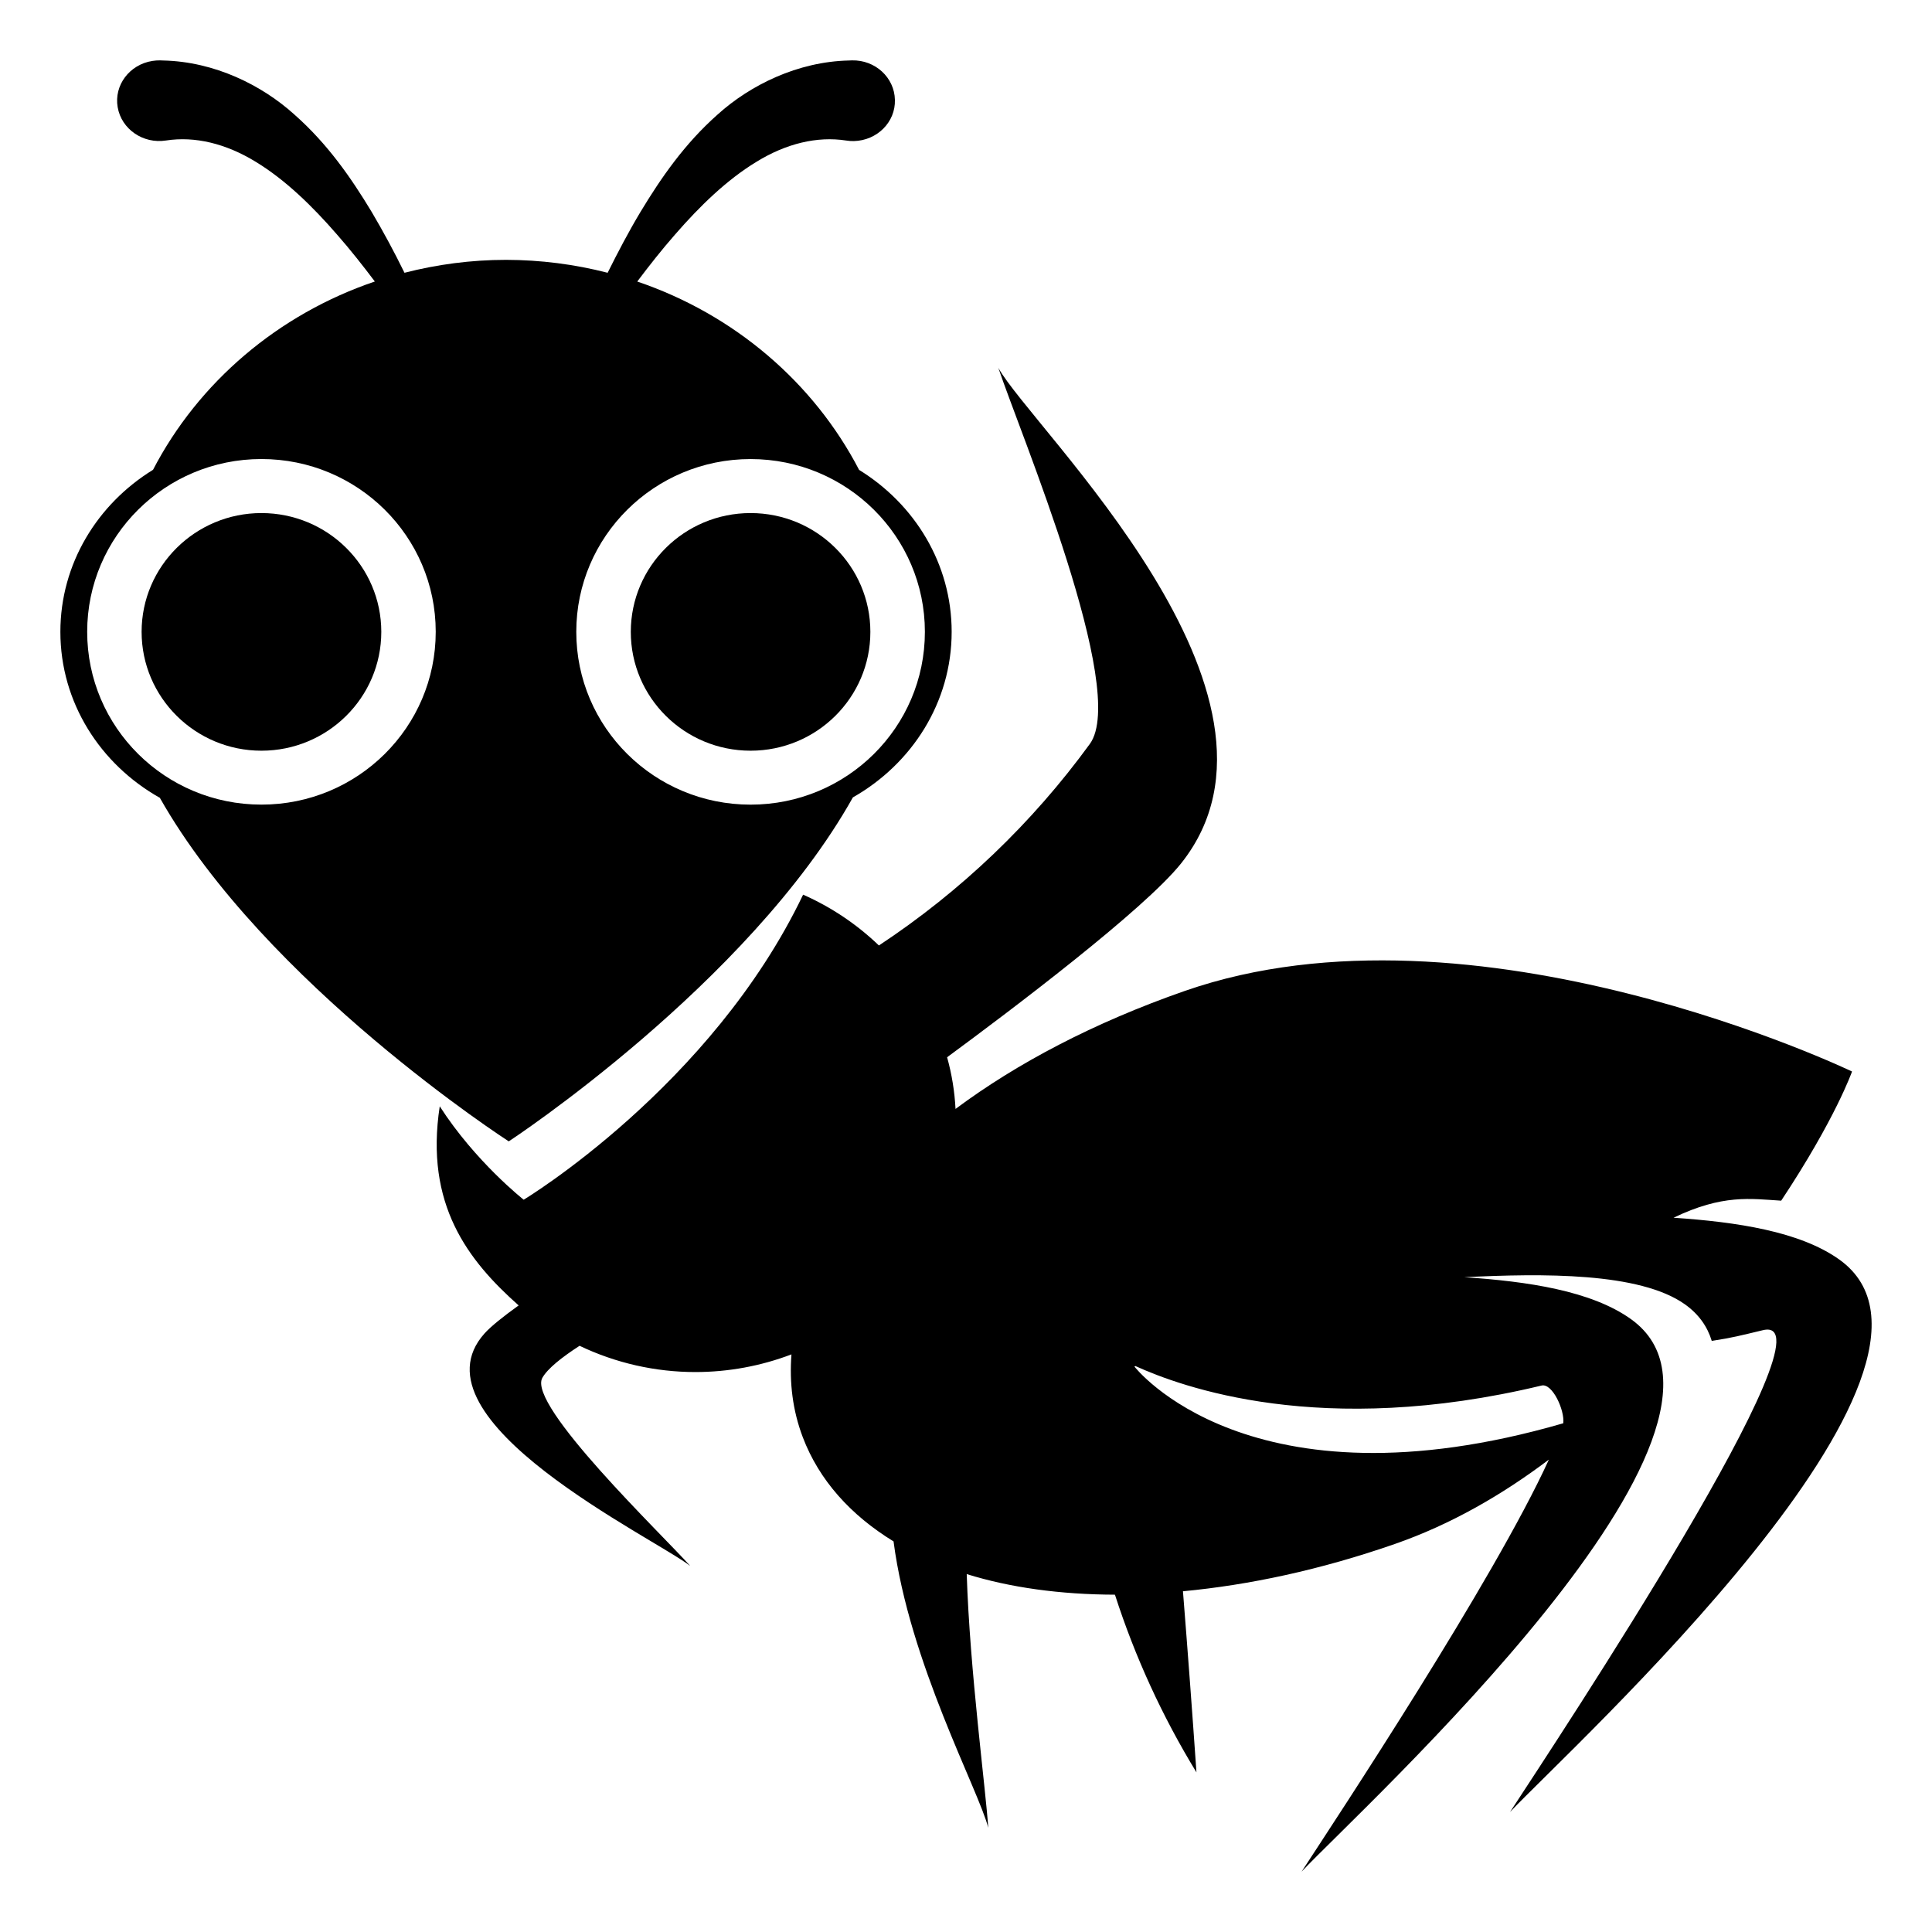
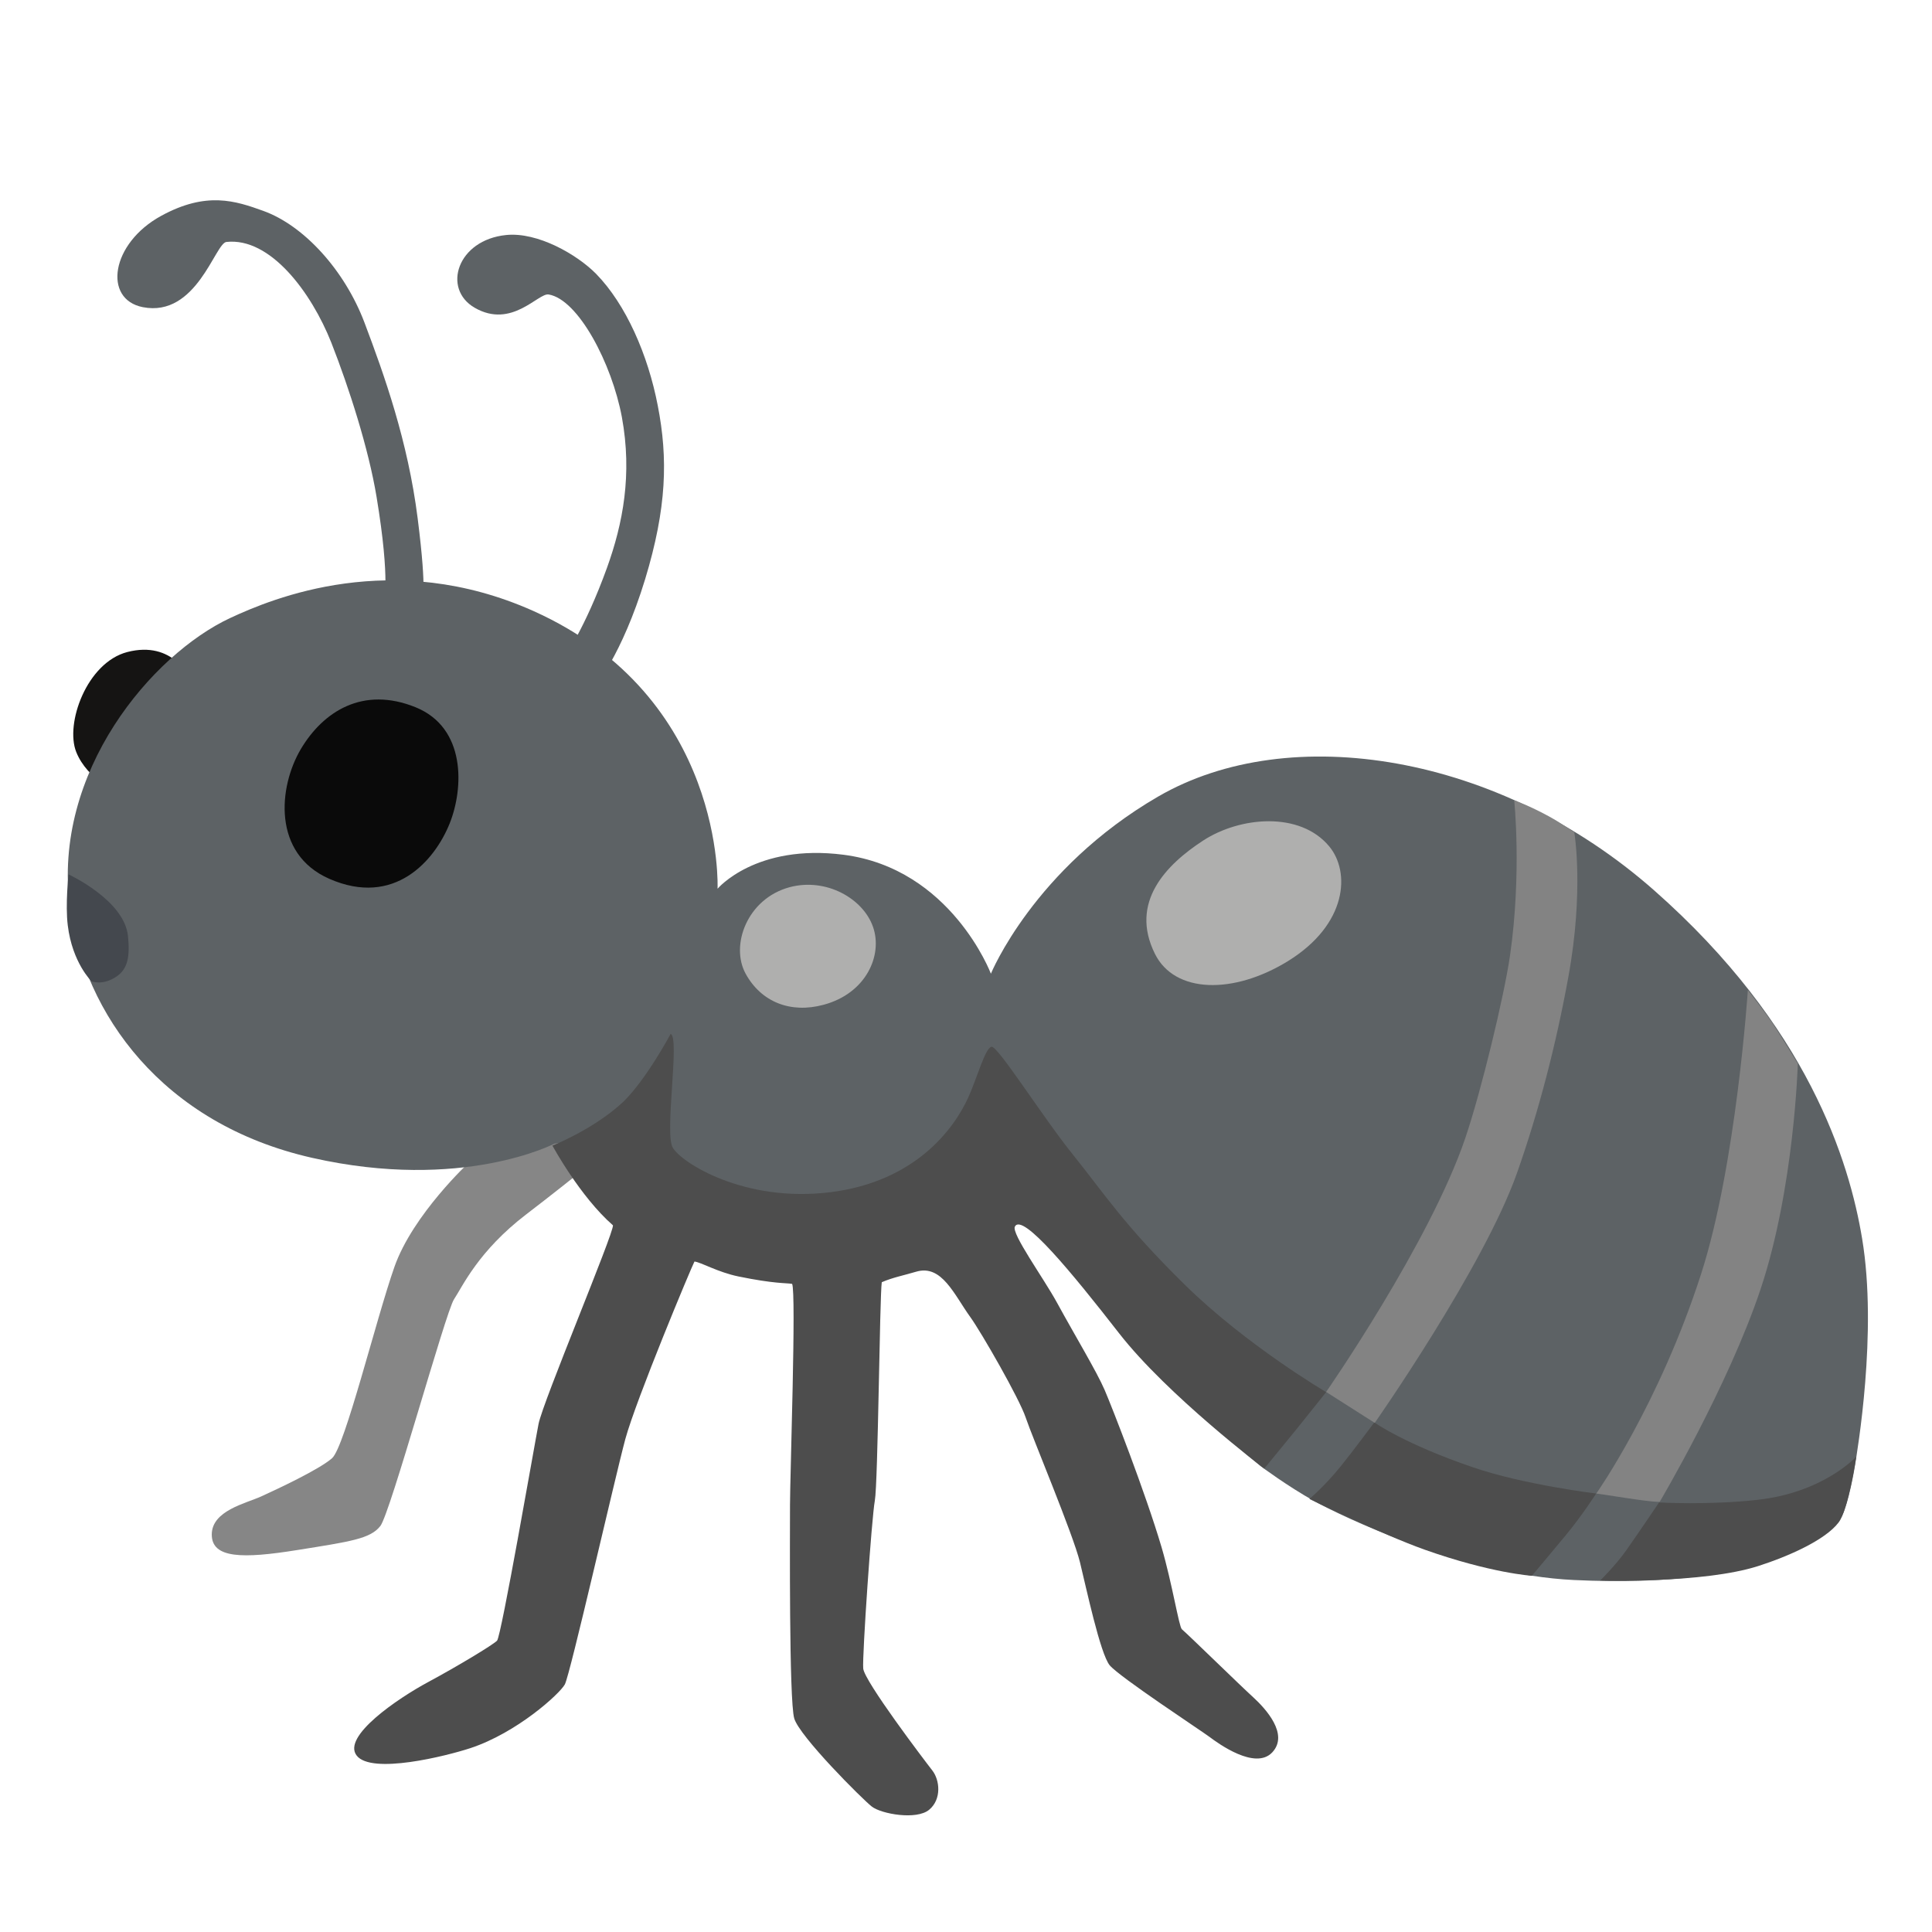
- <svg xmlns="http://www.w3.org/2000/svg" viewBox="0 0 64 64" aria-hidden="true" role="img" class="iconify iconify--emojione-monotone" preserveAspectRatio="xMidYMid meet" fill="#000000">
+ <svg xmlns="http://www.w3.org/2000/svg" viewBox="0 0 128 128" aria-hidden="true" role="img" class="iconify iconify--noto" preserveAspectRatio="xMidYMid meet" fill="#000000">
  <g id="SVGRepo_bgCarrier" stroke-width="0" />
  <g id="SVGRepo_tracerCarrier" stroke-linecap="round" stroke-linejoin="round" />
  <g id="SVGRepo_iconCarrier">
-     <path d="M60.931 41.725c-1.308-.935-3.411-1.246-5.493-1.386c1.629-.784 2.55-.628 3.566-.565c1.801-2.715 2.347-4.279 2.347-4.279s-12.507-6.014-22.106-2.668c-3.009 1.049-5.563 2.396-7.592 3.908a7.879 7.879 0 0 0-.279-1.712c2.089-1.537 6.528-4.886 7.754-6.425c4.446-5.59-4.949-14.404-6.057-16.412c.727 2.17 4.316 10.684 3.032 12.457a27.173 27.173 0 0 1-6.988 6.677a8.691 8.691 0 0 0-2.511-1.683c-3.038 6.355-9.256 10.107-9.256 10.105c.001 0-1.594-1.25-2.781-3.094c-.5 3.25.932 5.104 2.614 6.596c-.508.365-.92.693-1.132.93c-2.555 2.857 5.655 6.787 6.816 7.701c-.893-1.008-5.419-5.332-4.897-6.236c.175-.305.636-.673 1.231-1.058a8.894 8.894 0 0 0 3.84.87a8.956 8.956 0 0 0 3.179-.585c-.072.938.04 1.861.375 2.743c.542 1.426 1.589 2.584 3.007 3.452c.523 4.017 2.82 8.238 3.137 9.487c-.082-1.278-.611-5.203-.713-8.404c1.437.447 3.096.676 4.91.682a27.364 27.364 0 0 0 2.7 5.885a582.694 582.694 0 0 0-.447-5.998c2.191-.207 4.551-.707 7.023-1.568c1.855-.646 3.557-1.63 5.098-2.793c-1.82 3.99-7.033 11.875-8.191 13.648c2.015-2.137 15.886-14.742 10.91-18.303c-1.313-.939-3.43-1.25-5.521-1.388c2.575-.127 5.811-.17 7.313.901c.458.328.742.737.885 1.209c.705-.109.942-.175 1.695-.355c2.574-.619-6.776 13.51-8.377 15.961c2.013-2.136 15.881-14.742 10.909-18.3m-9.865 4.173c.361-.087.773.828.719 1.25c-10.422 3.02-14.205-1.878-14.205-1.878l.029-.019c1.518.687 6.145 2.403 13.457.647" fill="#000000" />
-     <path d="M28.253 26.415c1.956-1.111 3.272-3.148 3.272-5.485c0-2.253-1.224-4.229-3.066-5.364c-1.503-2.894-4.137-5.15-7.349-6.24c.402-.534.813-1.056 1.248-1.552c.821-.945 1.718-1.818 2.701-2.414c.98-.604 2.009-.854 2.97-.705c.082.014.171.02.257.018c.77-.018 1.381-.629 1.359-1.365c-.015-.74-.653-1.326-1.423-1.308l-.098.004c-1.702.037-3.272.816-4.347 1.785c-1.1.973-1.877 2.1-2.559 3.229c-.399.665-.751 1.34-1.089 2.018a13.602 13.602 0 0 0-3.365-.428c-1.165 0-2.291.153-3.365.428a29.278 29.278 0 0 0-1.088-2.018c-.682-1.129-1.461-2.256-2.565-3.229c-1.073-.969-2.639-1.748-4.341-1.785L5.299 2c-.082 0-.163.004-.247.018c-.761.117-1.28.805-1.154 1.533c.125.728.841 1.222 1.602 1.103c.958-.148 1.985.102 2.97.705c.981.596 1.877 1.469 2.697 2.414c.436.496.847 1.018 1.25 1.552c-3.211 1.089-5.845 3.345-7.348 6.238C3.225 16.698 2 18.676 2 20.93c0 2.346 1.326 4.391 3.295 5.499c3.497 6.181 11.561 11.382 11.558 11.38c0 .002 7.932-5.204 11.4-11.394m-3.389-11.208c3.189 0 5.774 2.563 5.774 5.723c0 3.164-2.585 5.725-5.774 5.725s-5.774-2.561-5.774-5.725c0-3.16 2.585-5.723 5.774-5.723M8.66 26.654c-3.189 0-5.772-2.561-5.772-5.725c0-3.16 2.583-5.723 5.772-5.723s5.774 2.563 5.774 5.723c0 3.165-2.585 5.725-5.774 5.725" fill="#000000" />
-     <ellipse cx="24.864" cy="20.932" rx="3.968" ry="3.936" fill="#000000" />
-     <path d="M8.66 16.996c-2.188 0-3.969 1.762-3.969 3.934c0 2.174 1.78 3.938 3.969 3.938c2.192 0 3.971-1.764 3.971-3.938c-.001-2.172-1.779-3.934-3.971-3.934" fill="#000000" />
+     <path d="M31.1 76.99s-3.75 3.47-4.97 6.95c-1.22 3.47-3.28 11.92-4.13 12.67s-3.66 2.06-4.69 2.53c-1.03.47-3.28.94-3.28 2.53s2.06 1.6 5.63 1.03s4.88-.75 5.54-1.6s4.32-14.17 4.88-15.02c.56-.84 1.6-3.19 4.79-5.63s6.85-5.44 6.85-5.44l-6.01-3.75l-4.61 5.73z" fill="#868686" />
+     <path d="M12.56 44.94s-1.08-2.53-4.13-1.74c-2.68.7-4.13 4.74-3.38 6.62s2.86 2.72 2.86 2.72l4.65-7.6z" fill="#151413" />
+     <path d="M15 16.03c-.75.08-1.97 5.02-5.54 4.32c-2.64-.52-2.13-4.22 1.22-6.05c3-1.64 4.93-.99 6.76-.33c2.7.97 5.4 3.94 6.71 7.41c1.31 3.47 2.87 7.83 3.52 12.95c.66 5.21.28 5.4.28 5.4l-2.53.19s.47-1.31-.47-6.99c-.53-3.21-1.83-7.25-3-10.23c-1.32-3.33-4.04-6.99-6.95-6.67z" fill="#5d6265" />
+     <path d="M36.35 19.51c-.69-.12-2.44 2.3-4.9.88c-2.18-1.26-1.15-4.5 2.09-4.82c2.07-.21 4.68 1.28 5.96 2.58c1.97 2.02 3.43 5.35 4.08 8.73c.68 3.49.6 6.76-.84 11.5c-1.55 5.07-3.38 7.18-3.38 7.18l-1.97-2.02s1.36-1.88 2.82-5.91c1.06-2.94 1.69-6.19.99-10c-.66-3.53-2.88-7.79-4.85-8.12z" fill="#5d6265" />
+     <path d="M15.24 40.95C10.1 43.35 3.44 51.14 4.63 60.1c.94 7.04 6.1 14.36 16.05 16.61c9.95 2.25 16.05-.94 16.05-.94l4.97-.75l4.32 6.01l12.86.09l8.45-3.47s5.89 8.38 7.83 11.33c1.94 2.96 8.38 8.17 8.38 8.17s1.74 1.3 3.53 2.3c1.69.94 9.81 4.88 17.2 5.23c12.92.62 16.81-2.98 17.63-4.01c.4-.51.83-2.52 1-3.59c.13-.84 1.51-8.79.47-15.02c-.84-5.07-3.57-14.08-13.8-23.09s-24.12-11.26-32.85-6.19c-8.23 4.78-11.07 11.73-11.07 11.73s-2.63-6.96-9.76-7.88c-5.82-.75-8.35 2.25-8.35 2.25s.56-12.67-12.2-18.4c-9.33-4.17-17.29-.84-20.1.47z" fill="#5d6265" />
+     <path d="M52.31 58.78c-2.81.76-3.94 3.85-2.91 5.73c1.03 1.88 2.98 2.65 5.16 2.06c2.82-.75 3.94-3.28 3.28-5.16c-.65-1.87-3.09-3.28-5.53-2.63z" fill="#afafae" />
+     <path d="M76.52 63.2c1.31 2.63 5.21 2.7 8.82.47c3.94-2.44 4.13-5.91 2.72-7.6c-1.94-2.33-5.91-1.97-8.35-.38c-2.44 1.59-4.9 4.08-3.19 7.51z" fill="#afafae" />
+     <path d="M19.93 49.63c-1.49 2.52-1.89 6.93 1.88 8.59c4.32 1.9 6.99-1.2 7.98-3.66c.94-2.35 1.09-6.34-2.25-7.7c-3.5-1.42-6.13.28-7.61 2.77z" fill="#0a0a0a" />
+     <path d="M8.48 62.02c.13 1.32 0 2.16-.75 2.67c-.93.64-1.67.32-1.67.32s-1.27-1.23-1.57-3.7c-.17-1.37.05-3.38.05-3.38s3.7 1.7 3.94 4.09z" fill="#44484e" />
+     <path d="M44.43 68.5c.63.21-.42 6.55.14 7.53c.56.99 4.72 3.66 10.42 2.96c5.7-.7 8.24-4.26 9.15-6.26c.58-1.26 1.13-3.31 1.55-3.38c.42-.07 3.38 4.65 5.42 7.18c2.04 2.53 3.31 4.58 7.39 8.59s9.36 7.11 9.36 7.11s-1.1 1.39-1.99 2.49l-2.11 2.58s-6.42-4.86-9.62-8.97c-3.12-4.01-6.4-8-6.9-7.07c-.25.46 1.89 3.4 2.78 5.03c1.27 2.32 2.64 4.58 3.17 5.81c.51 1.19 2.69 6.77 3.77 10.42c.7 2.39 1.15 5.25 1.34 5.42c.53.46 3.87 3.73 4.72 4.5c.84.77 2.39 2.46 1.27 3.66c-1.13 1.2-3.59-.6-4.15-1.02s-5.98-3.98-6.62-4.75c-.63-.77-1.56-5.16-1.97-6.83c-.46-1.87-3.17-8.31-3.59-9.57c-.42-1.27-2.96-5.68-3.66-6.65c-1.09-1.51-1.9-3.52-3.59-3.03c-.84.25-1.58.39-2.29.7c-.14.92-.25 13.34-.46 14.47c-.21 1.13-.84 10.28-.77 11.12c.07.84 4.08 6.12 4.58 6.76c.49.63.63 1.9-.21 2.6c-.84.7-3.17.28-3.8-.21c-.63-.49-4.79-4.65-5.14-5.84c-.35-1.2-.28-12.32-.28-14.15s.42-14.08.14-14.64c-.42-.07-1.16 0-3.55-.49c-1.37-.28-2.5-.95-2.92-.99c-.21.39-3.87 9.15-4.58 11.76c-.7 2.6-3.66 15.63-4.01 16.26c-.35.63-3.17 3.2-6.26 4.22c-1.62.53-6.55 1.76-7.53.49c-.99-1.27 2.75-3.8 4.72-4.86c1.97-1.06 4.29-2.46 4.58-2.75c.28-.28 2.46-12.88 2.75-14.36s5-12.67 4.93-13.16c-2.18-1.9-4.01-5.28-4.01-5.28s2.71-1.06 4.68-2.89c1.55-1.5 3.15-4.51 3.15-4.51z" fill="#4d4d4d" />
+     <path d="M91.05 94.24s-1.35 1.82-2.21 2.89c-1.1 1.36-2.09 2.18-2.09 2.18s4.76 2.33 7.61 3.35c4.42 1.57 7.13 1.74 7.13 1.74s1.35-1.6 2.2-2.63c1.13-1.36 2.06-2.82 2.06-2.82s-4.8-.58-8.17-1.74c-4.52-1.54-6.53-2.97-6.53-2.97z" fill="#4d4d4d" />
+     <path d="M109.92 99.54s-1.27 1.88-2.16 3.15c-.7 1-1.74 2.02-1.74 2.02s6.81.21 10.45-.95c2-.64 4.45-1.72 5.34-2.89c.65-.84 1.17-4.36 1.17-4.36s-2.18 2.39-6.57 2.86c-3.27.36-6.49.17-6.49.17z" fill="#4d4d4d" />
+     <path d="M105.76 98.95s.45.06 1.93.29c2.03.31 2.27.26 2.27.26s4.53-7.64 6.69-14.11c2.23-6.7 2.46-14.92 2.46-14.92s-1.2-1.97-1.67-2.67s-1.64-2.21-1.64-2.21s-.76 11.57-3.1 18.82c-2.79 8.66-6.94 14.54-6.94 14.54z" fill="#838383" />
+     <path d="M87.86 92.22s6.86-9.87 9.22-16.82c1.06-3.12 2.57-9.4 2.96-12.07c.79-5.49.28-10.31.28-10.31s1.03.37 2.29 1.06c.77.42 1.69 1.06 1.69 1.06s.66 3.81-.39 9.57c-.81 4.47-1.96 8.91-3.41 13.02c-2.22 6.26-9.42 16.54-9.42 16.54l-3.22-2.05z" fill="#838383" />
  </g>
</svg>
